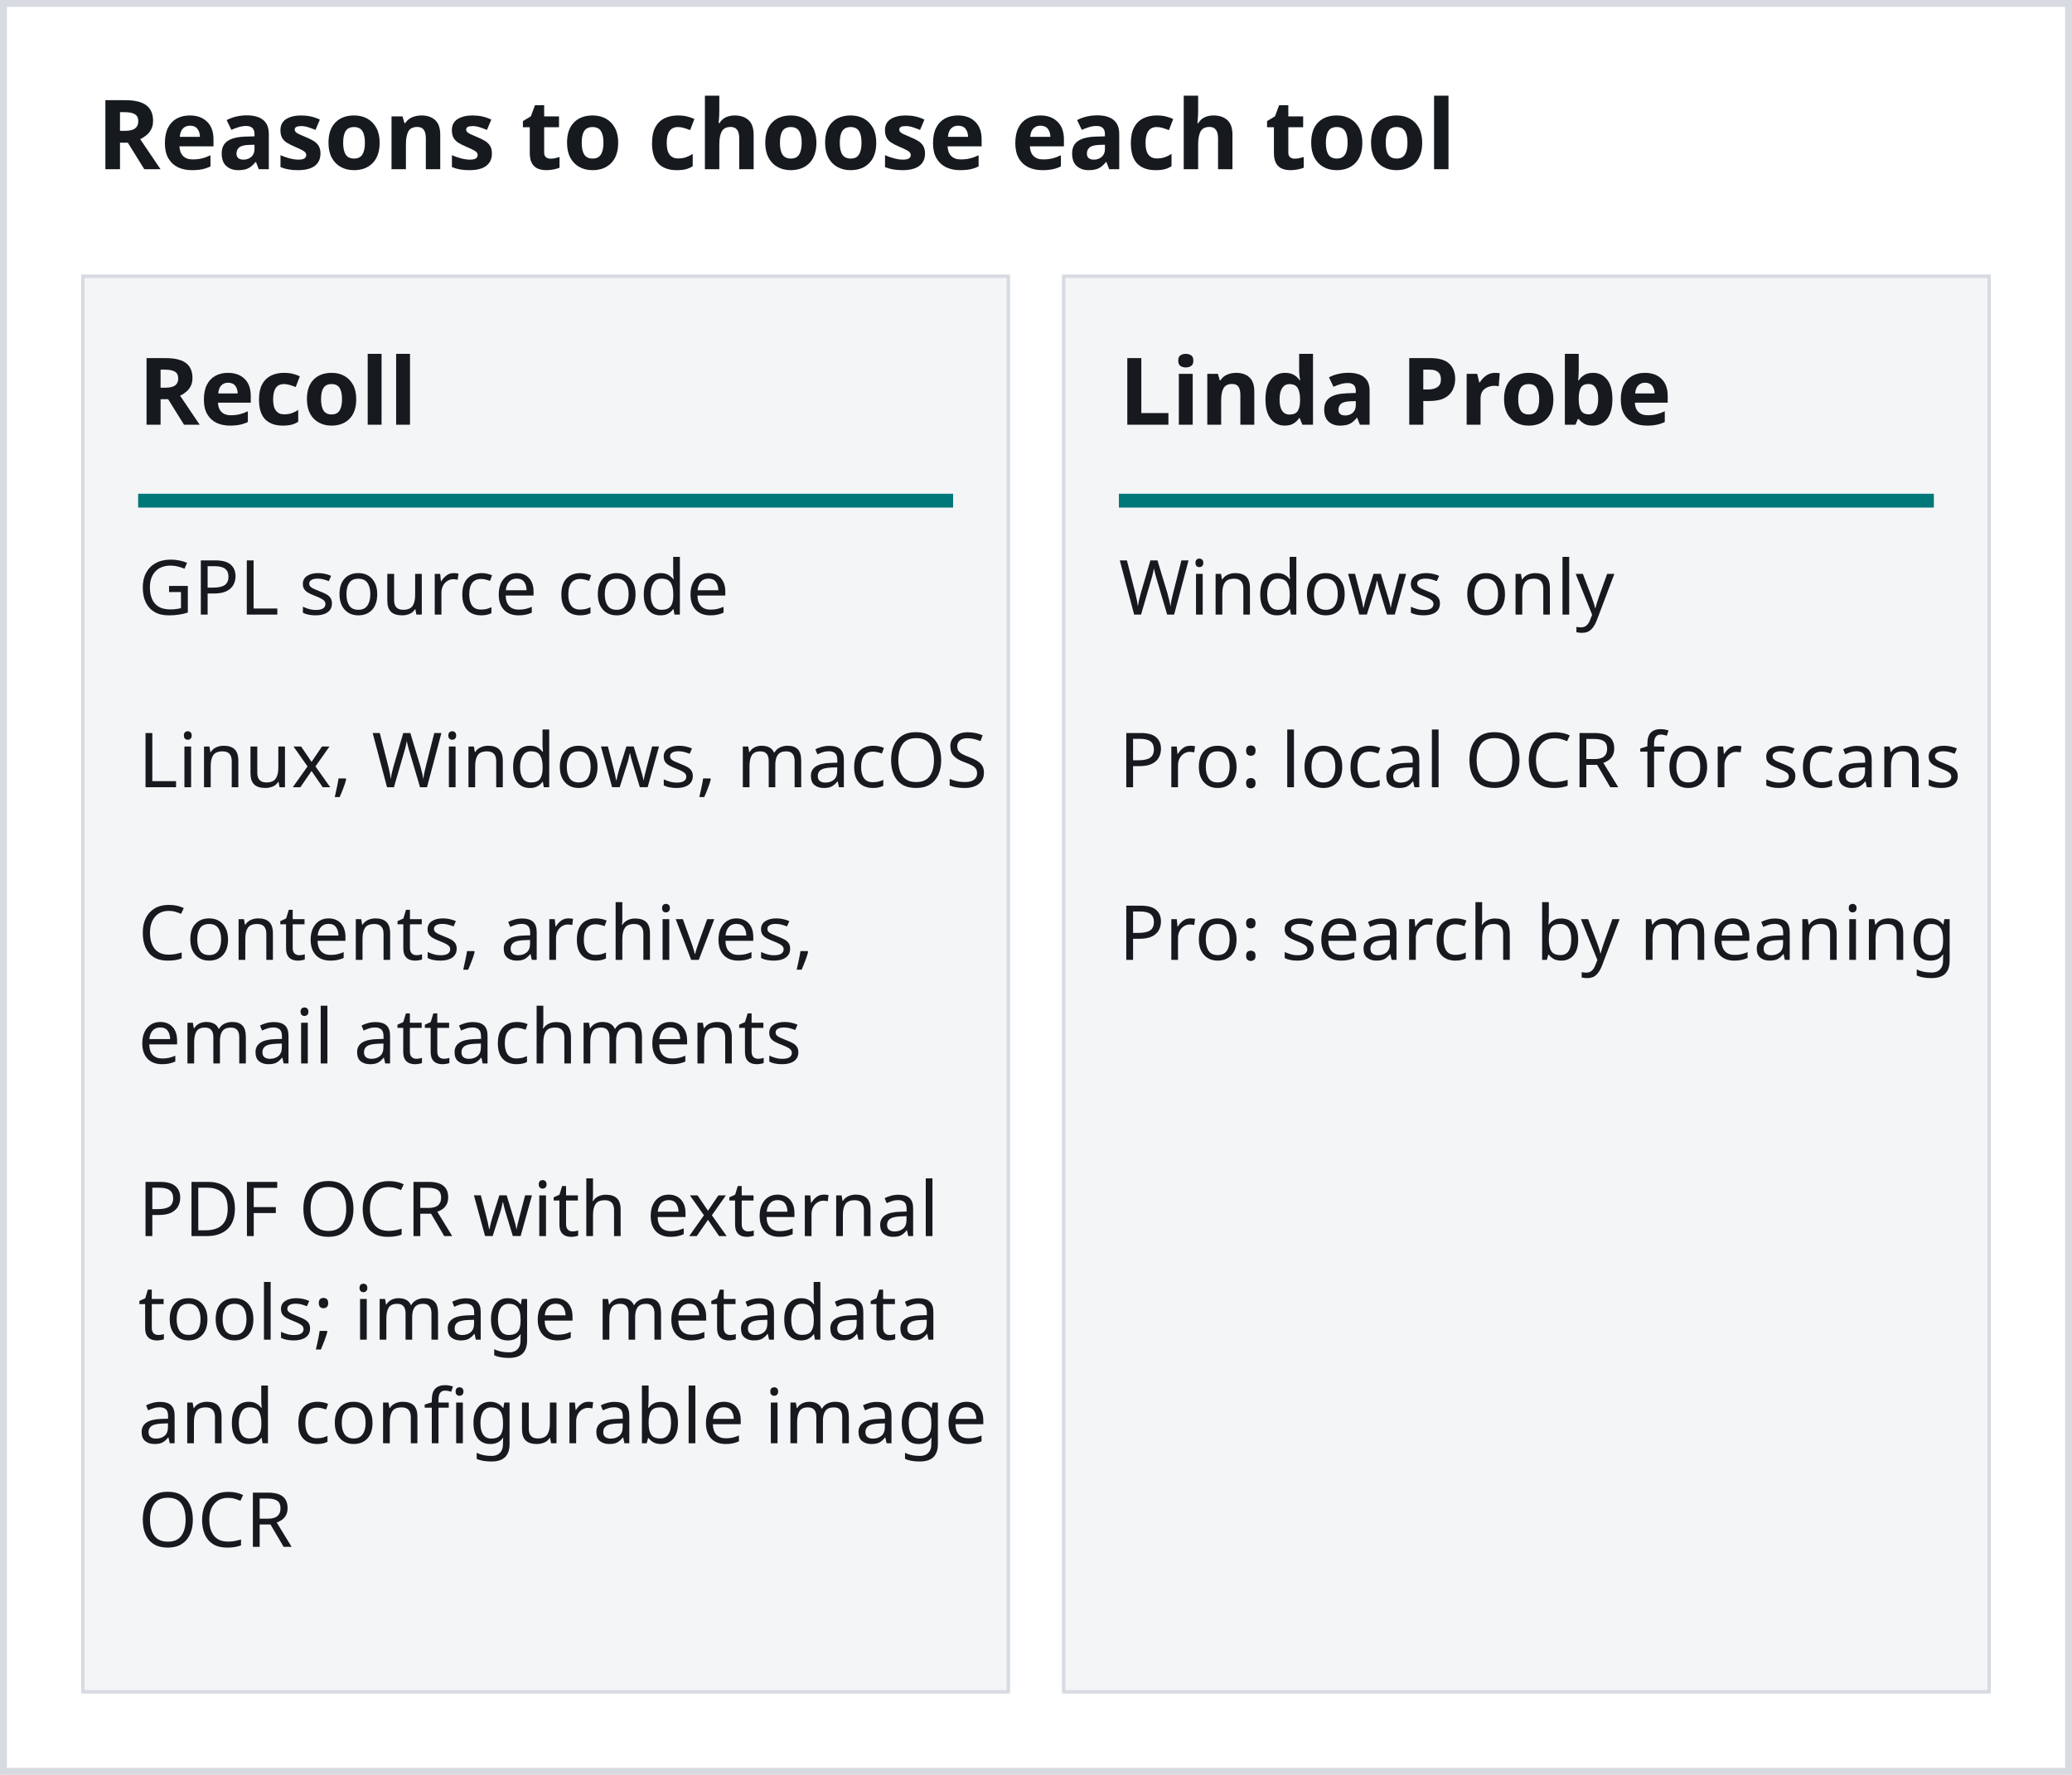
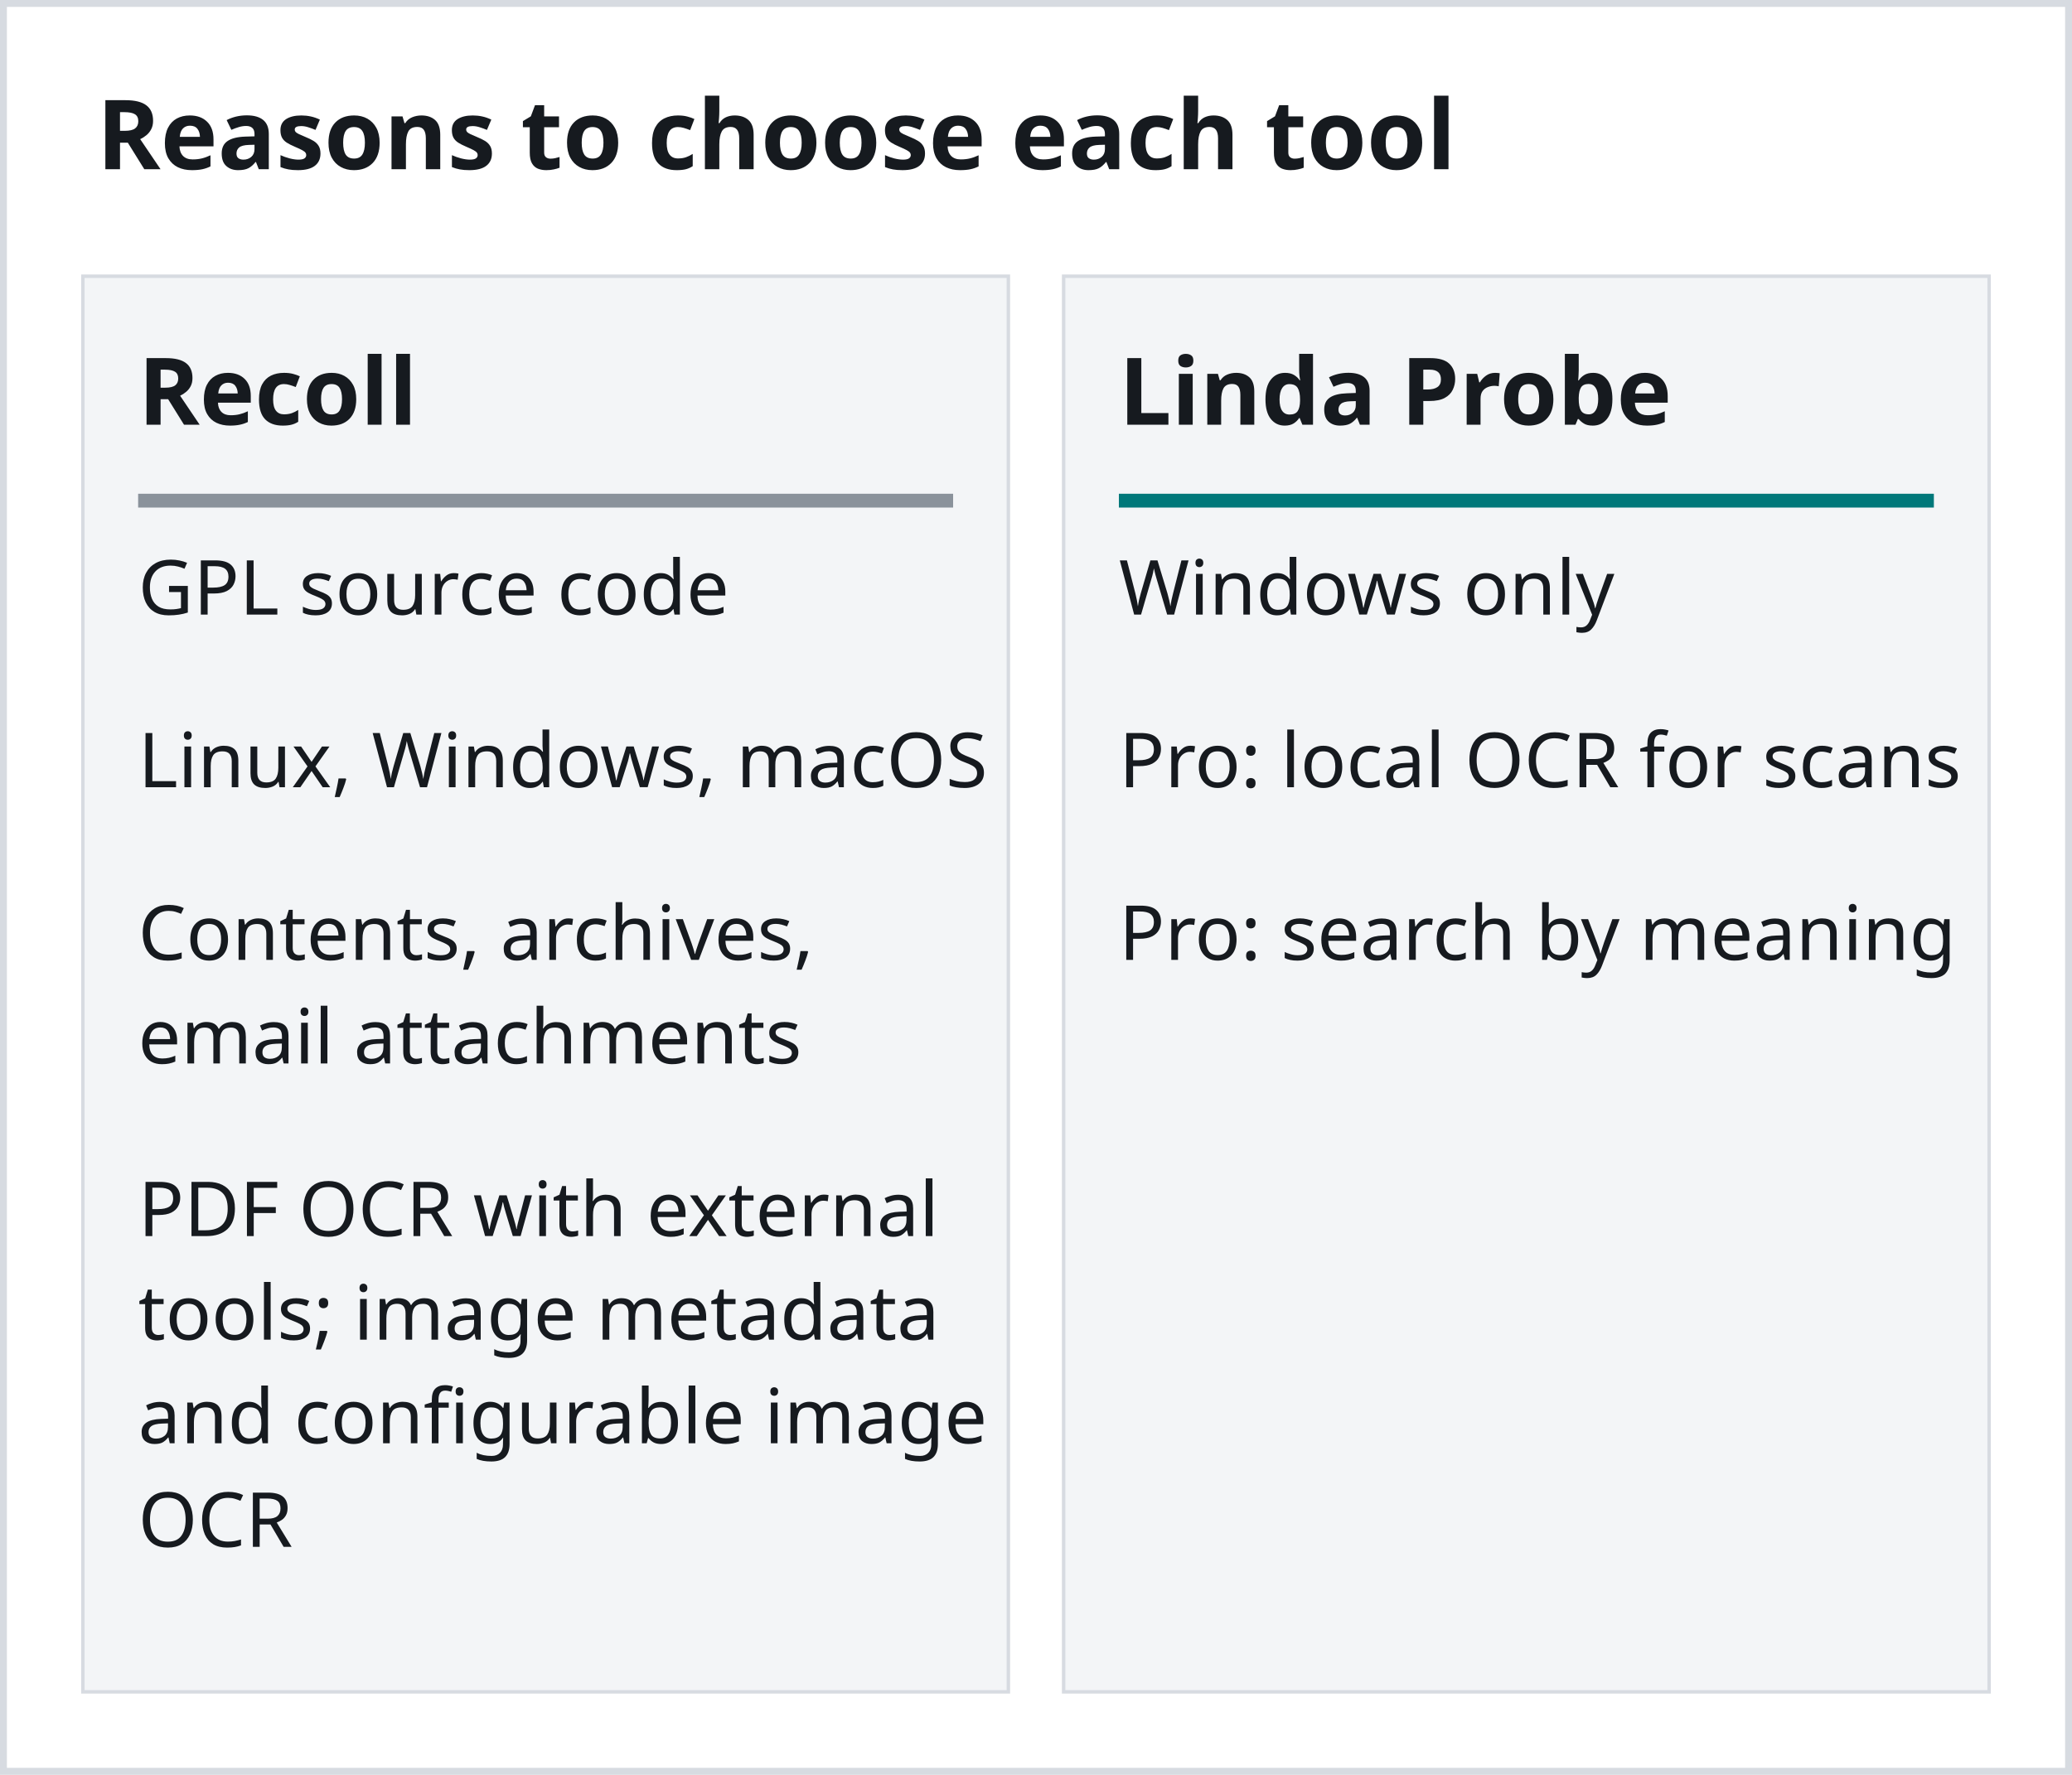
<svg xmlns="http://www.w3.org/2000/svg" xml:lang="en" width="600" height="514" viewBox="0 0 600 514" role="img" aria-labelledby="title">
  <rect x="1" y="1" width="598" height="512" rx="0" fill="#ffffff" stroke="#d7dbe1" stroke-width="2" />
  <g font-family="Segoe UI Variable Text, Segoe UI, system-ui, sans-serif">
    <text x="28" y="49" font-size="28" font-weight="600" fill="#161a1f">
      <tspan x="28" dy="0">Reasons to choose each tool</tspan>
    </text>
    <rect x="24" y="80" width="268" height="410" rx="0" fill="#f3f5f7" stroke="#d7dbe1" />
    <text x="40" y="123" font-size="27" font-weight="600" fill="#161a1f">
      <tspan x="40" dy="0">Recoll</tspan>
    </text>
-     <path d="M40 145 H276" stroke="#00787a" stroke-width="4" />
+     <path d="M40 145 H276" stroke="#8a929b" stroke-width="4" />
    <text x="40" y="178" font-size="22" fill="#161a1f">
      <tspan x="40" dy="0">GPL source code</tspan>
    </text>
    <text x="40" y="228" font-size="22" fill="#161a1f">
      <tspan x="40" dy="0">Linux, Windows, macOS</tspan>
    </text>
    <text x="40" y="278" font-size="22" fill="#161a1f">
      <tspan x="40" dy="0">Contents, archives,</tspan>
      <tspan x="40" dy="30">email attachments</tspan>
    </text>
    <text x="40" y="358" font-size="22" fill="#161a1f">
      <tspan x="40" dy="0">PDF OCR with external</tspan>
      <tspan x="40" dy="30">tools; image metadata</tspan>
      <tspan x="40" dy="30">and configurable image</tspan>
      <tspan x="40" dy="30">OCR</tspan>
    </text>
    <rect x="308" y="80" width="268" height="410" rx="0" fill="#f3f5f7" stroke="#d7dbe1" />
    <text x="324" y="123" font-size="27" font-weight="600" fill="#161a1f">
      <tspan x="324" dy="0">Linda Probe</tspan>
    </text>
    <path d="M324 145 H560" stroke="#00787a" stroke-width="4" />
    <text x="324" y="178" font-size="22" fill="#161a1f">
      <tspan x="324" dy="0">Windows only</tspan>
    </text>
    <text x="324" y="228" font-size="22" fill="#161a1f">
      <tspan x="324" dy="0">Pro: local OCR for scans</tspan>
    </text>
    <text x="324" y="278" font-size="22" fill="#161a1f">
      <tspan x="324" dy="0">Pro: search by meaning</tspan>
    </text>
  </g>
</svg>
